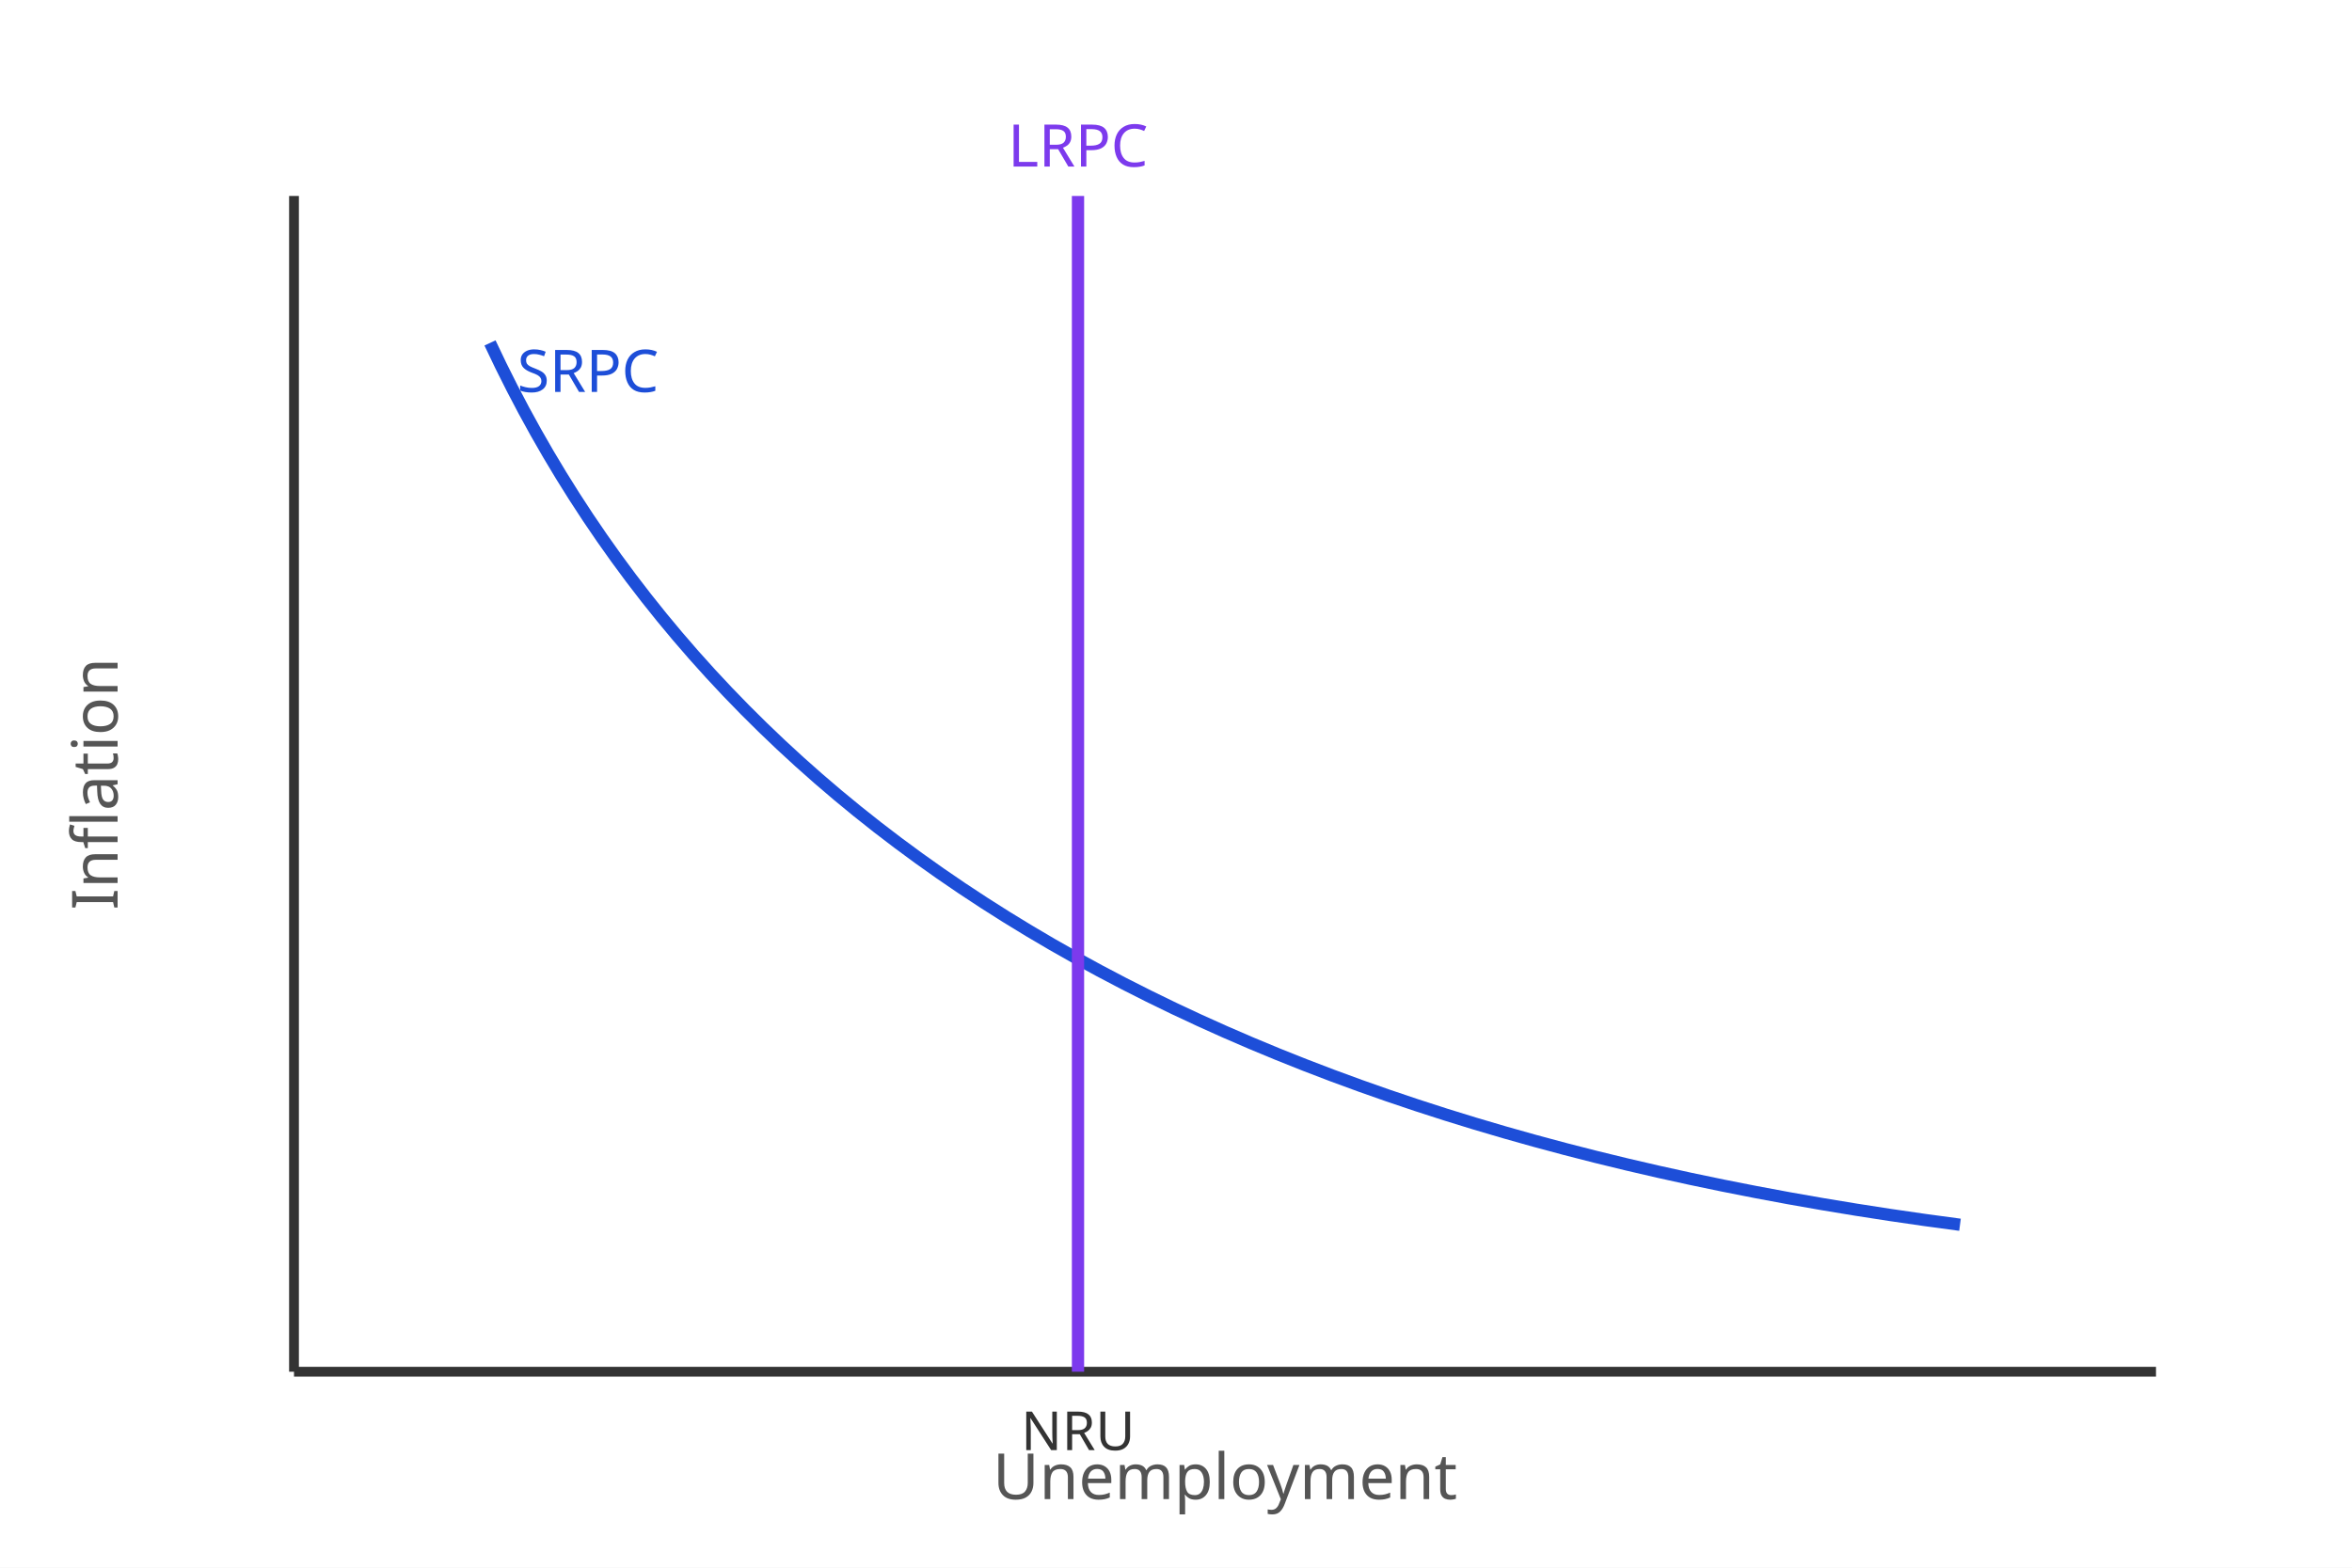
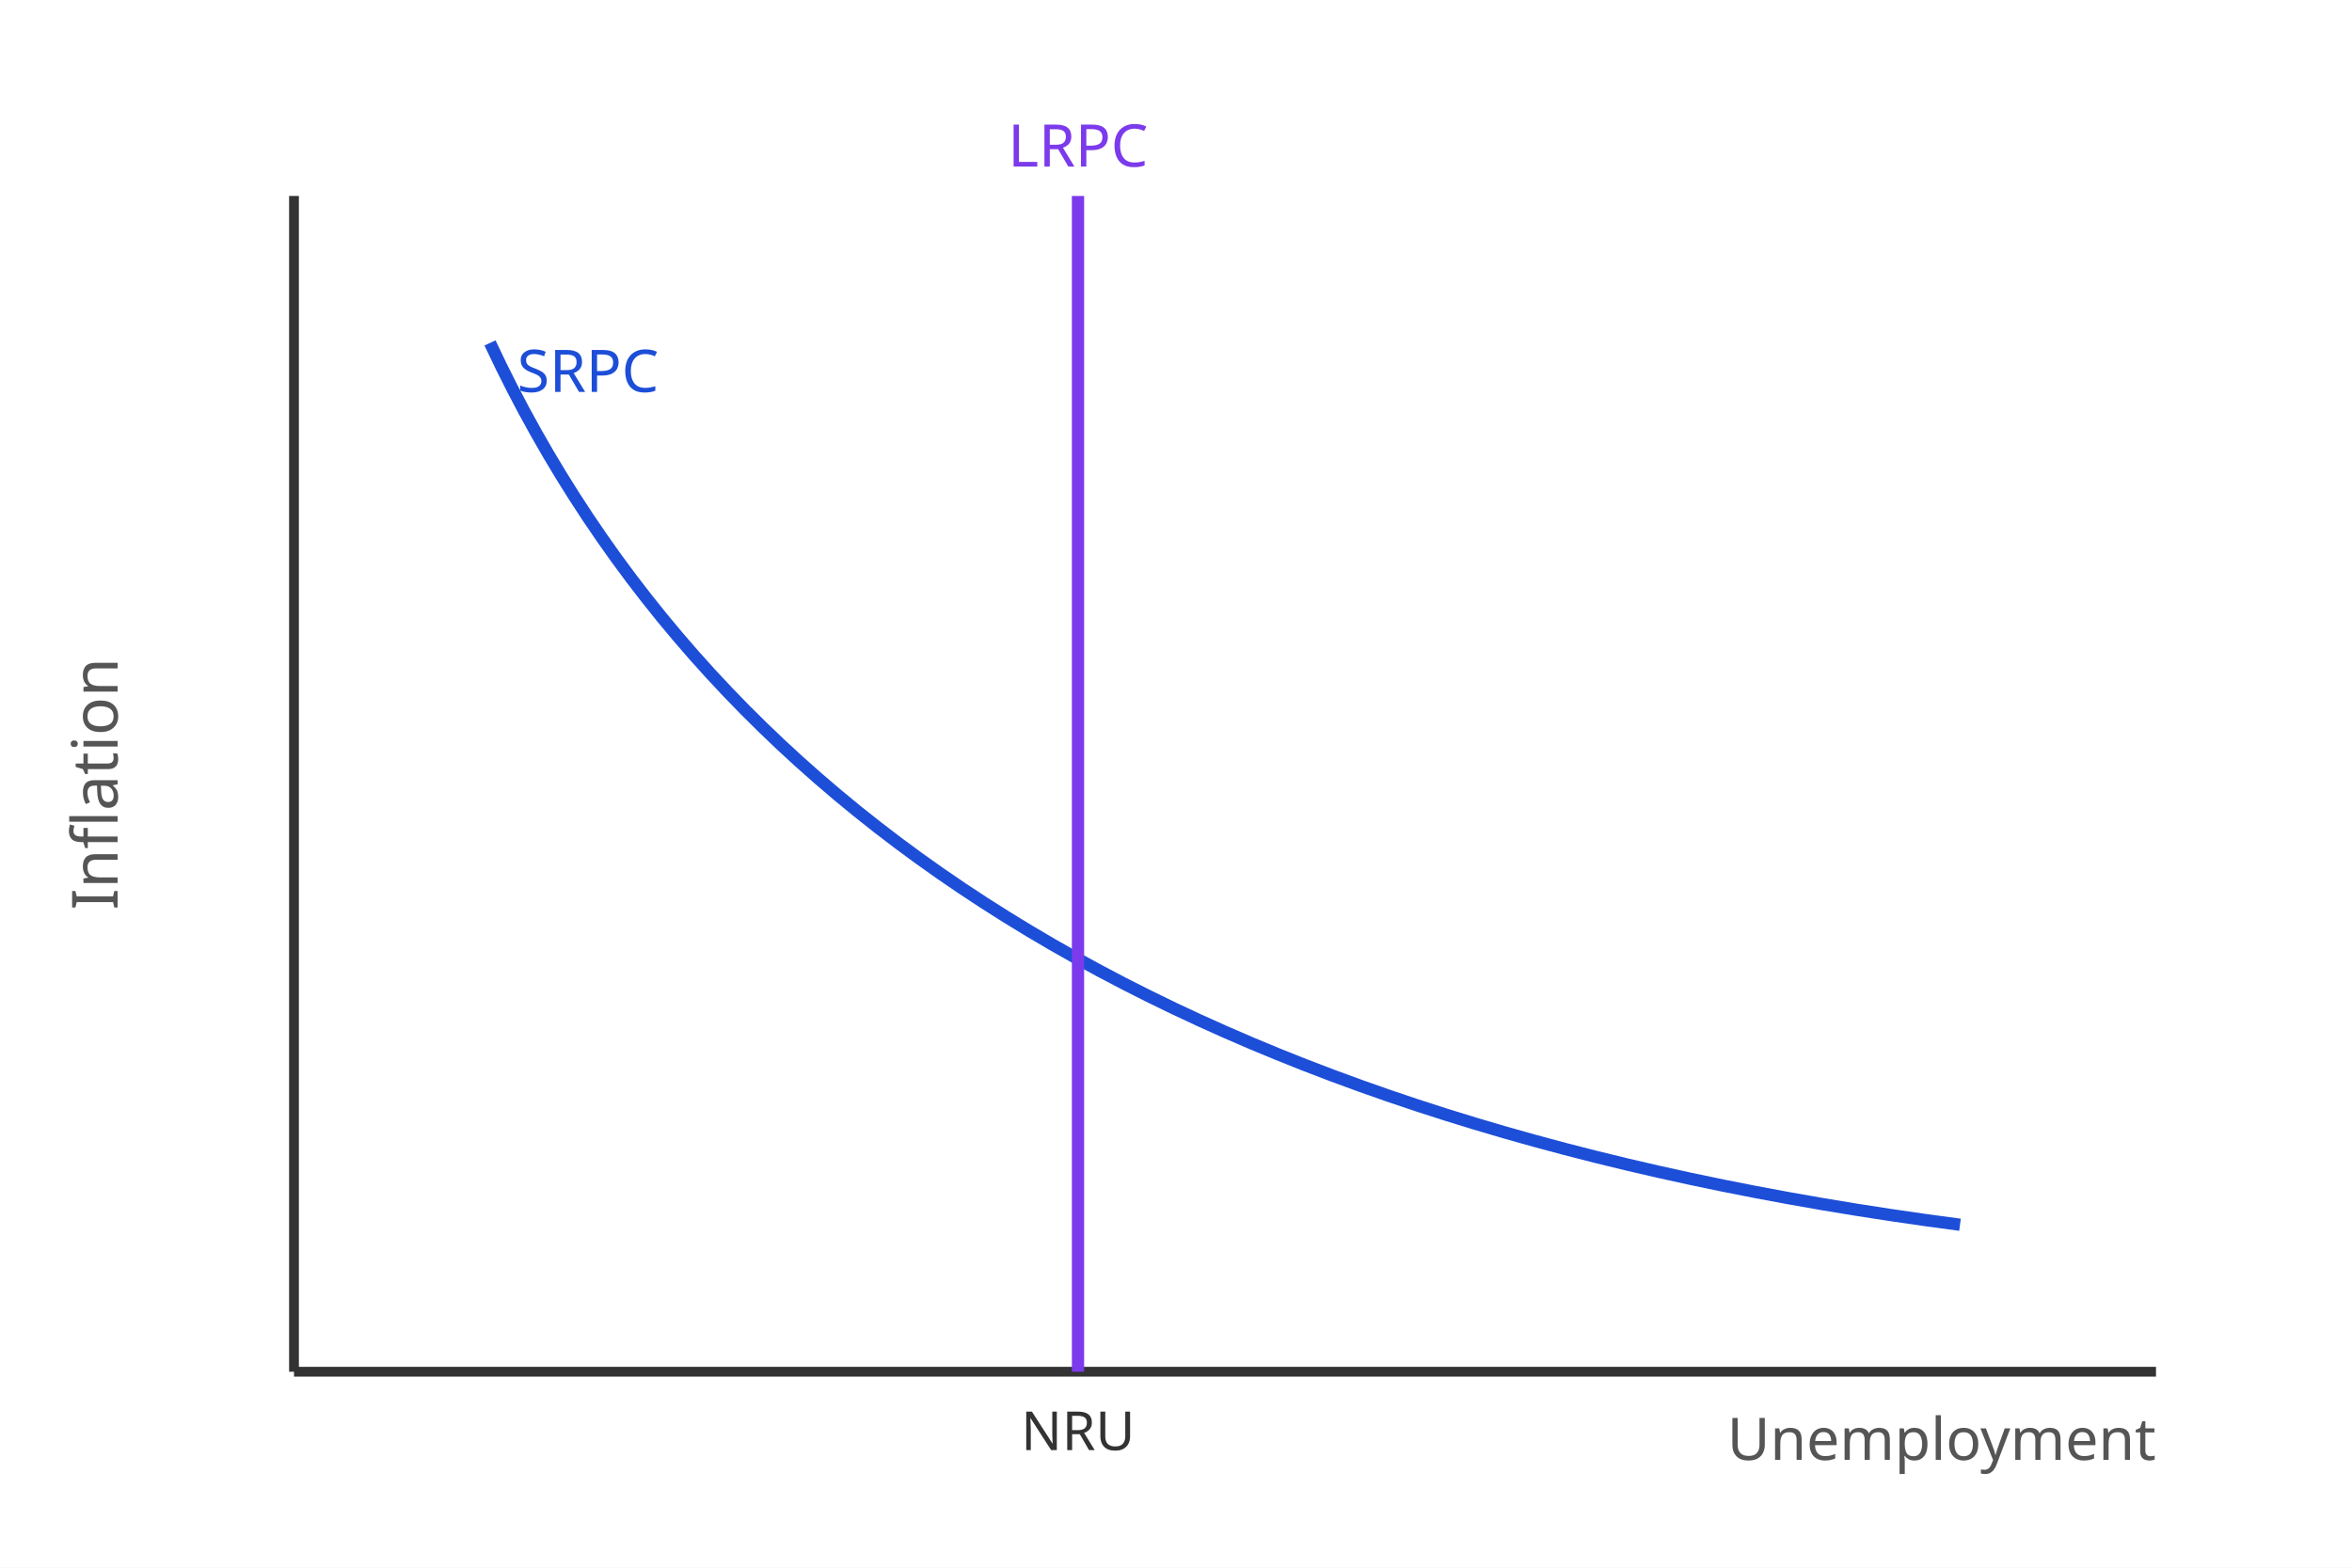
<svg xmlns="http://www.w3.org/2000/svg" viewBox="0 0 480 320">
  <rect width="480" height="320" fill="#ffffff" />
  <line x1="60" y1="280" x2="60" y2="40" stroke="#333" stroke-width="2" />
  <line x1="60" y1="280" x2="440" y2="280" stroke="#333" stroke-width="2" />
-   <text x="250" y="306" font-family="sans-serif" font-size="13" fill="#555" text-anchor="middle">Unemployment</text>
+   <text x="440" y="298" font-family="sans-serif" font-size="12" fill="#555" text-anchor="end">Unemployment</text>
  <text x="24" y="160" font-family="sans-serif" font-size="13" fill="#555" text-anchor="middle" transform="rotate(-90 24 160)">Inflation</text>
  <path d="M 100 70 Q 170 220 400 250" fill="none" stroke="#1d4ed8" stroke-width="2.5" />
  <line x1="220" y1="280" x2="220" y2="40" stroke="#7c3aed" stroke-width="2.5" />
  <text x="120" y="80" font-family="sans-serif" font-size="12" fill="#1d4ed8" text-anchor="middle">SRPC</text>
  <text x="220" y="34" font-family="sans-serif" font-size="12" fill="#7c3aed" text-anchor="middle">LRPC</text>
  <text x="220" y="296" font-family="sans-serif" font-size="11" fill="#333" text-anchor="middle">NRU</text>
</svg>
